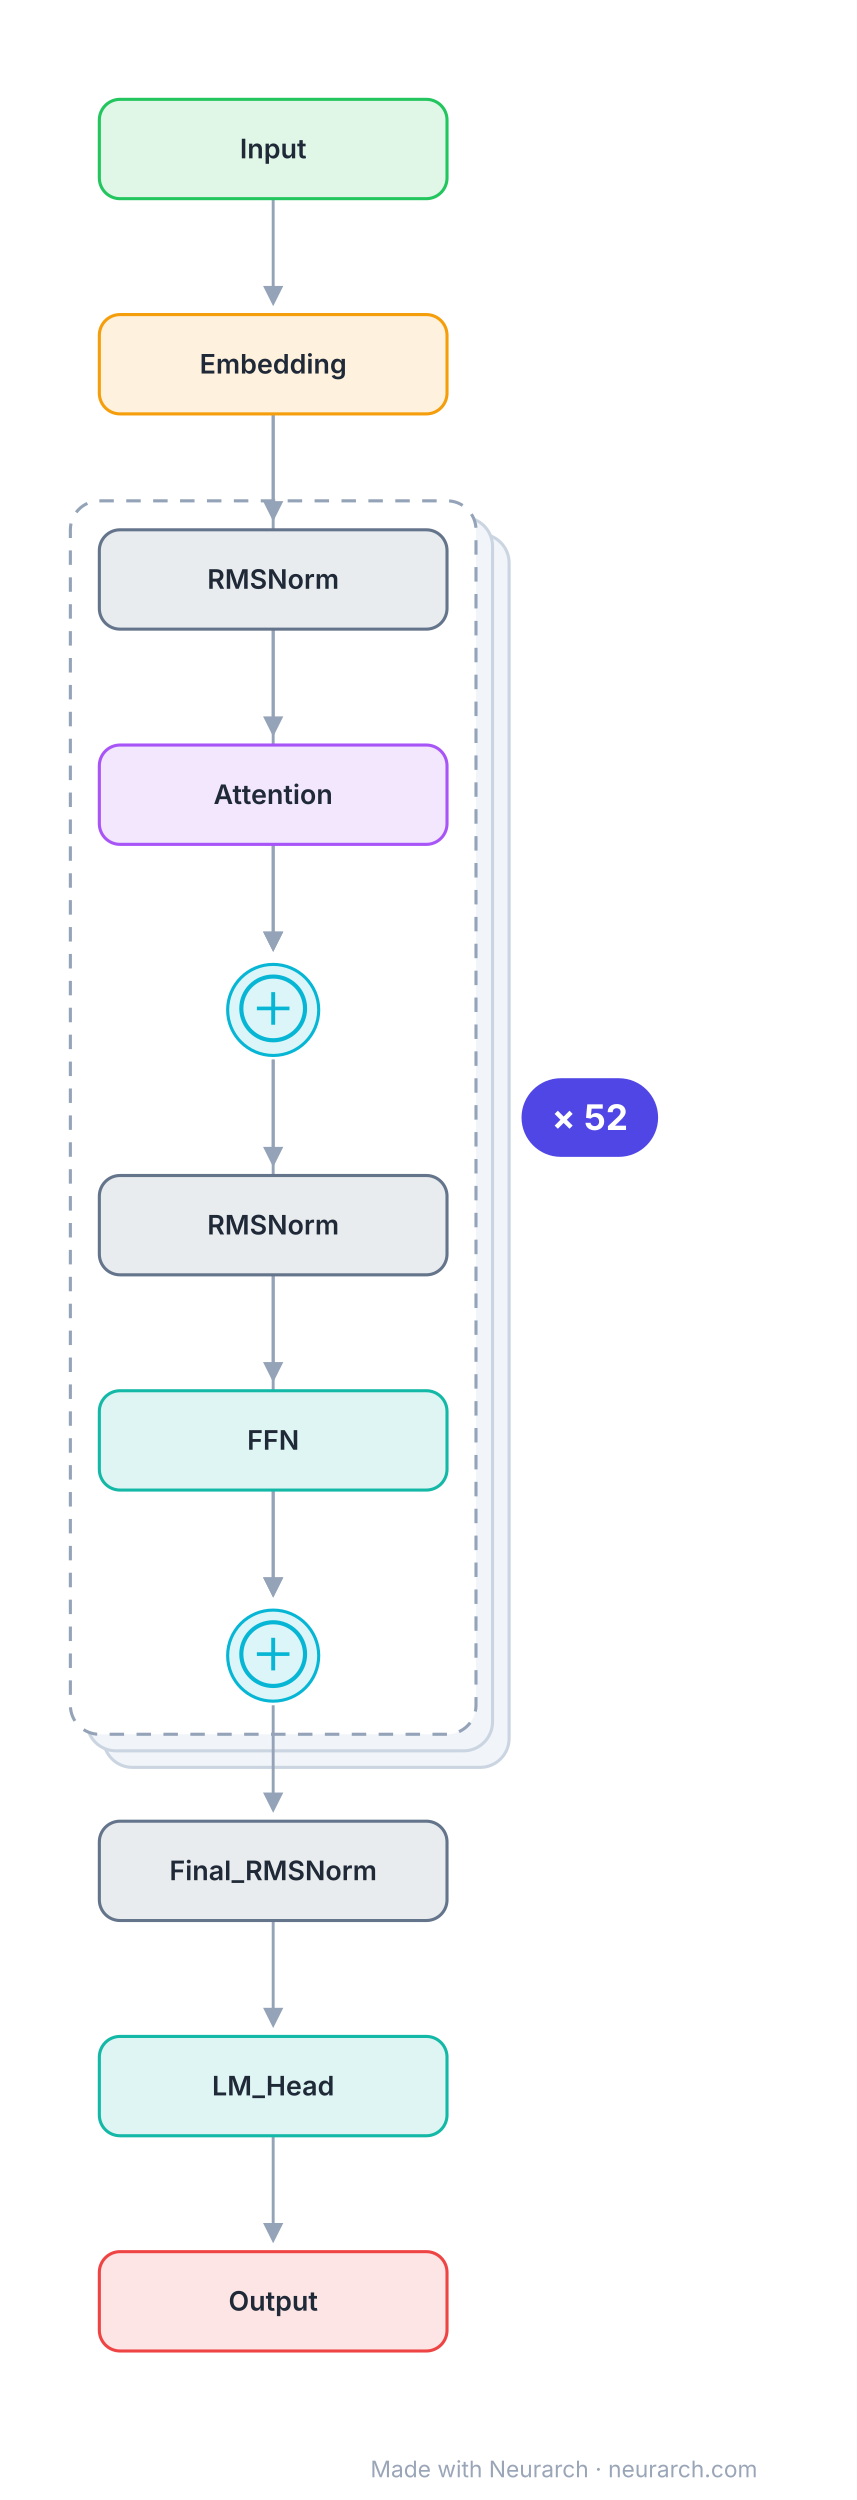
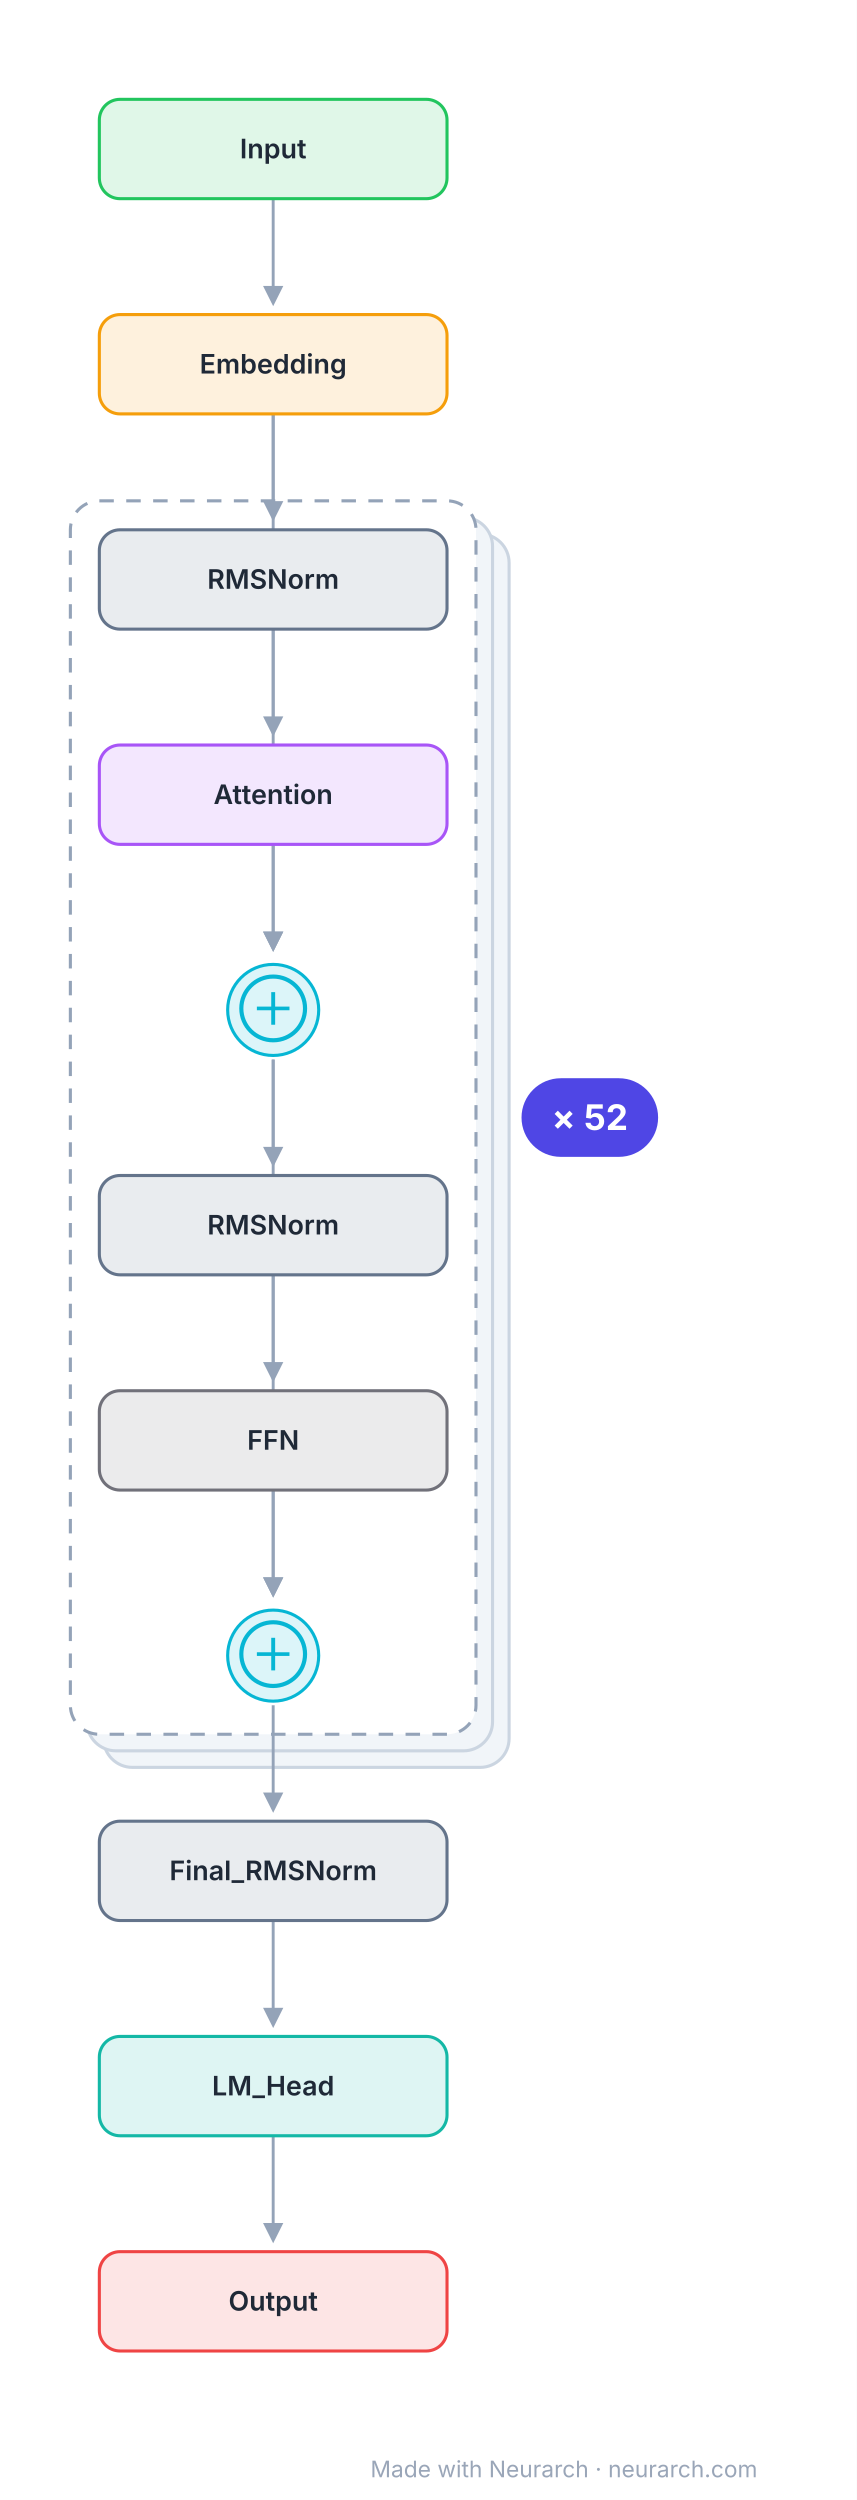
<svg xmlns="http://www.w3.org/2000/svg" width="414" height="1208" viewBox="0 0 414 1208" font-family="-apple-system, 'Segoe UI', Inter, Helvetica, Arial, sans-serif">
  <defs>
    <marker id="arrow" viewBox="0 0 10 10" refX="8" refY="5" markerWidth="7" markerHeight="7" orient="auto-start-reverse">
      <path d="M0,0 L10,5 L0,10 z" fill="#94a3b8" />
    </marker>
  </defs>
  <rect x="0" y="0" width="414" height="1208" fill="#ffffff" />
  <rect x="50.0" y="258.0" width="196.0" height="596.0" rx="14" fill="#f1f5f9" stroke="#cbd5e1" stroke-width="1.5" />
  <rect x="42.0" y="250.0" width="196.0" height="596.0" rx="14" fill="#f1f5f9" stroke="#cbd5e1" stroke-width="1.5" />
  <rect x="34.0" y="242.0" width="196.0" height="596.0" rx="14" fill="#ffffff" stroke="#94a3b8" stroke-width="1.5" stroke-dasharray="7 6" />
  <rect x="252.0" y="521.0" width="66" height="38" rx="19" fill="#4f46e5" />
  <text x="285.0" y="546.0" text-anchor="middle" font-size="17" font-weight="700" fill="#ffffff">× 52</text>
  <path d="M132.0,96.0 C132.0,121.0 132.0,121.0 132.0,146.0" fill="none" stroke="#94a3b8" stroke-width="1.4" marker-end="url(#arrow)" />
  <path d="M132.0,200.0 C132.0,225.0 132.0,225.0 132.0,250.0" fill="none" stroke="#94a3b8" stroke-width="1.4" marker-end="url(#arrow)" />
  <path d="M132.0,304.0 C132.0,329.0 132.0,329.0 132.0,354.0" fill="none" stroke="#94a3b8" stroke-width="1.4" marker-end="url(#arrow)" />
  <path d="M132.0,408.0 C132.0,433.0 132.0,433.0 132.0,458.0" fill="none" stroke="#94a3b8" stroke-width="1.4" marker-end="url(#arrow)" />
  <path d="M132.0,200.0 C132.0,329.0 132.0,329.0 132.0,458.0" fill="none" stroke="#94a3b8" stroke-width="1.4" marker-end="url(#arrow)" />
  <path d="M132.0,512.0 C132.0,537.0 132.0,537.0 132.0,562.0" fill="none" stroke="#94a3b8" stroke-width="1.4" marker-end="url(#arrow)" />
  <path d="M132.0,616.0 C132.0,641.0 132.0,641.0 132.0,666.0" fill="none" stroke="#94a3b8" stroke-width="1.4" marker-end="url(#arrow)" />
  <path d="M132.0,720.0 C132.0,745.0 132.0,745.0 132.0,770.0" fill="none" stroke="#94a3b8" stroke-width="1.4" marker-end="url(#arrow)" />
  <path d="M132.0,512.0 C132.0,641.0 132.0,641.0 132.0,770.0" fill="none" stroke="#94a3b8" stroke-width="1.4" marker-end="url(#arrow)" />
  <path d="M132.0,928.0 C132.0,953.0 132.0,953.0 132.0,978.0" fill="none" stroke="#94a3b8" stroke-width="1.4" marker-end="url(#arrow)" />
  <path d="M132.0,1032.0 C132.0,1057.0 132.0,1057.0 132.0,1082.0" fill="none" stroke="#94a3b8" stroke-width="1.4" marker-end="url(#arrow)" />
  <path d="M132.0,824.0 C132.0,849.0 132.0,849.0 132.0,874.0" fill="none" stroke="#94a3b8" stroke-width="1.4" marker-end="url(#arrow)" />
  <rect x="48.0" y="48.0" width="168" height="48" rx="10" fill="rgb(224, 247, 232)" stroke="#22c55e" stroke-width="1.5" />
  <text x="132.0" y="76.5" text-anchor="middle" font-size="13" font-weight="600" fill="#1f2937">Input</text>
  <rect x="48.0" y="152.0" width="168" height="48" rx="10" fill="rgb(254, 241, 221)" stroke="#f59e0b" stroke-width="1.5" />
  <text x="132.0" y="180.5" text-anchor="middle" font-size="13" font-weight="600" fill="#1f2937">Embedding</text>
  <rect x="48.0" y="256.0" width="168" height="48" rx="10" fill="rgb(233, 236, 239)" stroke="#64748b" stroke-width="1.5" />
  <text x="132.0" y="284.5" text-anchor="middle" font-size="13" font-weight="600" fill="#1f2937">RMSNorm</text>
  <rect x="48.0" y="360.0" width="168" height="48" rx="10" fill="rgb(243, 231, 254)" stroke="#a855f7" stroke-width="1.5" />
  <text x="132.0" y="388.5" text-anchor="middle" font-size="13" font-weight="600" fill="#1f2937">Attention</text>
  <circle cx="132.0" cy="488.0" r="22" fill="rgb(220, 245, 249)" stroke="#06b6d4" stroke-width="1.5" />
  <text x="132.0" y="496.0" text-anchor="middle" font-size="24" fill="#06b6d4">⊕</text>
  <rect x="48.0" y="568.0" width="168" height="48" rx="10" fill="rgb(233, 236, 239)" stroke="#64748b" stroke-width="1.5" />
  <text x="132.0" y="596.5" text-anchor="middle" font-size="13" font-weight="600" fill="#1f2937">RMSNorm</text>
-   <rect x="48.0" y="672.0" width="168" height="48" rx="10" fill="rgb(222, 245, 243)" stroke="#14b8a6" stroke-width="1.5" />
+   <rect x="48.0" y="672.0" width="168" height="48" rx="10" fill="rgb(235, 235, 236)" stroke="#71717a" stroke-width="1.5" />
  <text x="132.0" y="700.5" text-anchor="middle" font-size="13" font-weight="600" fill="#1f2937">FFN</text>
  <circle cx="132.0" cy="800.0" r="22" fill="rgb(220, 245, 249)" stroke="#06b6d4" stroke-width="1.5" />
  <text x="132.0" y="808.0" text-anchor="middle" font-size="24" fill="#06b6d4">⊕</text>
  <rect x="48.0" y="880.0" width="168" height="48" rx="10" fill="rgb(233, 236, 239)" stroke="#64748b" stroke-width="1.5" />
  <text x="132.0" y="908.5" text-anchor="middle" font-size="13" font-weight="600" fill="#1f2937">Final_RMSNorm</text>
  <rect x="48.0" y="984.0" width="168" height="48" rx="10" fill="rgb(222, 245, 243)" stroke="#14b8a6" stroke-width="1.5" />
  <text x="132.0" y="1012.5" text-anchor="middle" font-size="13" font-weight="600" fill="#1f2937">LM_Head</text>
  <rect x="48.0" y="1088.0" width="168" height="48" rx="10" fill="rgb(253, 229, 229)" stroke="#ef4444" stroke-width="1.5" />
  <text x="132.0" y="1116.5" text-anchor="middle" font-size="13" font-weight="600" fill="#1f2937">Output</text>
  <text x="366.0" y="1197.0" text-anchor="end" font-size="11" fill="#9aa6b8">Made with Neurarch · neurarch.com</text>
</svg>
